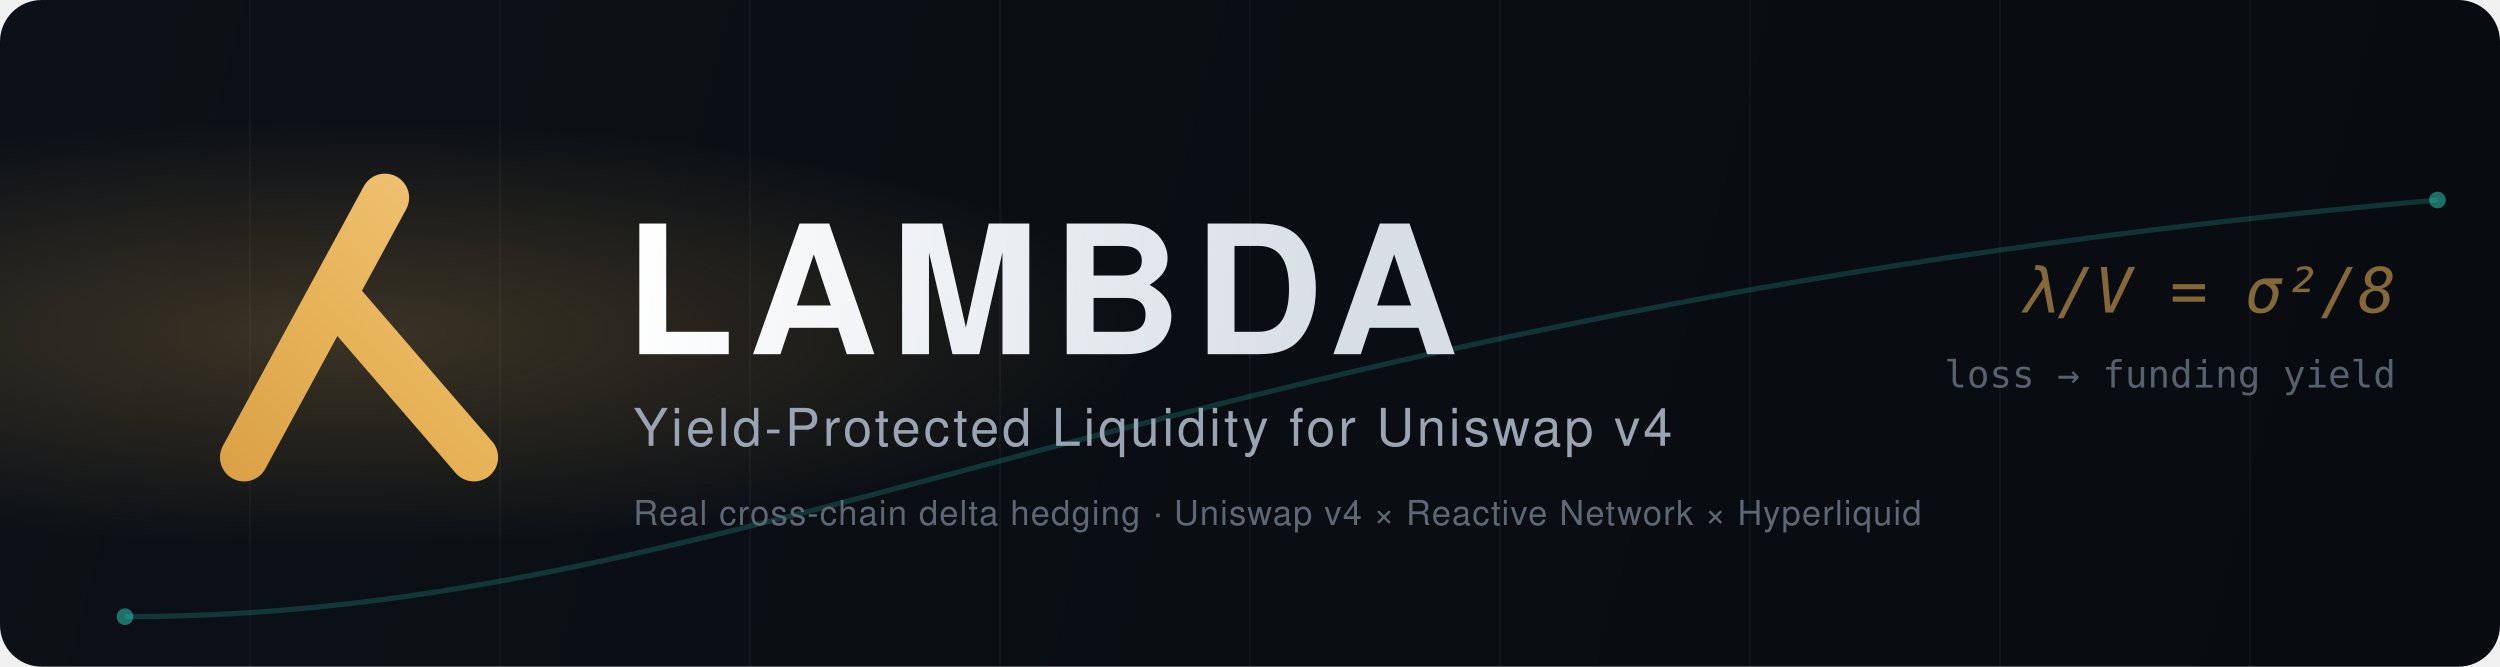
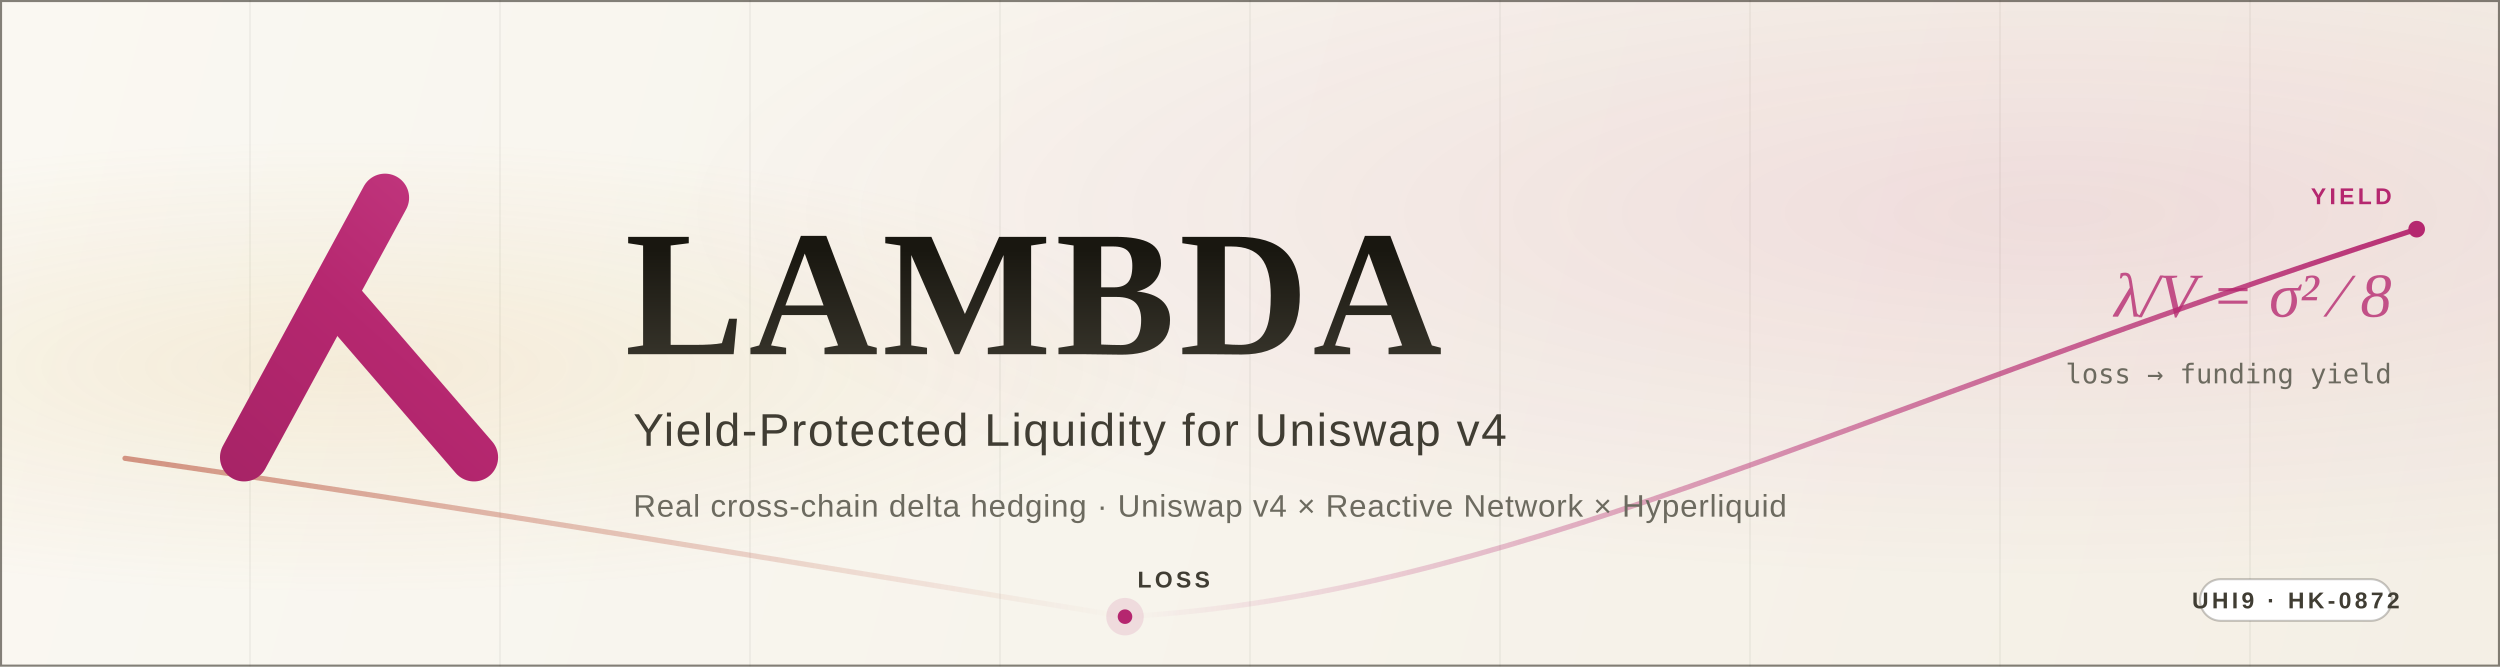
<svg xmlns="http://www.w3.org/2000/svg" viewBox="0 0 1200 320" fill="none" role="img" aria-label="Lambda — Yield-Protected Liquidity for Uniswap v4">
  <defs>
-     <linearGradient id="bg" x1="0" y1="0" x2="1200" y2="320" gradientUnits="userSpaceOnUse">
-       <stop offset="0" stop-color="#0C1117" />
-       <stop offset="0.55" stop-color="#0A0E13" />
-       <stop offset="1" stop-color="#080B0F" />
+     <linearGradient id="paper" x1="0" y1="0" x2="1200" y2="320" gradientUnits="userSpaceOnUse">
+       <stop offset="0" stop-color="#FAF8F2" />
+       <stop offset="1" stop-color="#F4EFE5" />
    </linearGradient>
-     <linearGradient id="lamB" x1="80" y1="250" x2="240" y2="80" gradientUnits="userSpaceOnUse">
-       <stop offset="0" stop-color="#C8862B" />
-       <stop offset="0.55" stop-color="#E8B45A" />
-       <stop offset="1" stop-color="#F8D597" />
+     <radialGradient id="pinkWash" cx="0.82" cy="0.32" r="0.55">
+       <stop offset="0" stop-color="#B5276F" stop-opacity="0.10" />
+       <stop offset="1" stop-color="#B5276F" stop-opacity="0" />
+     </radialGradient>
+     <radialGradient id="goldWash" cx="0.14" cy="0.55" r="0.34">
+       <stop offset="0" stop-color="#D6A23F" stop-opacity="0.13" />
+       <stop offset="1" stop-color="#D6A23F" stop-opacity="0" />
+     </radialGradient>
+     <linearGradient id="lam" x1="80" y1="250" x2="240" y2="70" gradientUnits="userSpaceOnUse">
+       <stop offset="0" stop-color="#931E5A" />
+       <stop offset="0.55" stop-color="#B5276F" />
+       <stop offset="1" stop-color="#D24B92" />
    </linearGradient>
-     <radialGradient id="glowB" cx="0.14" cy="0.5" r="0.32">
-       <stop offset="0" stop-color="#E8B45A" stop-opacity="0.22" />
-       <stop offset="1" stop-color="#E8B45A" stop-opacity="0" />
-     </radialGradient>
-     <linearGradient id="word" x1="300" y1="120" x2="640" y2="170" gradientUnits="userSpaceOnUse">
-       <stop offset="0" stop-color="#FFFFFF" />
-       <stop offset="1" stop-color="#D8DEE6" />
+     <linearGradient id="word" x1="300" y1="120" x2="300" y2="190" gradientUnits="userSpaceOnUse">
+       <stop offset="0" stop-color="#191710" />
+       <stop offset="1" stop-color="#403D33" />
+     </linearGradient>
+     <linearGradient id="lvrLine" x1="0" y1="0" x2="1" y2="0">
+       <stop offset="0" stop-color="#B4452F" stop-opacity="0.55" />
+       <stop offset="1" stop-color="#B4452F" stop-opacity="0" />
+     </linearGradient>
+     <linearGradient id="yieldLine" x1="0" y1="0" x2="1" y2="0">
+       <stop offset="0" stop-color="#B5276F" stop-opacity="0" />
+       <stop offset="1" stop-color="#B5276F" stop-opacity="0.95" />
    </linearGradient>
  </defs>
-   <rect width="1200" height="320" rx="20" fill="url(#bg)" />
-   <g stroke="#FFFFFF" stroke-opacity="0.035" stroke-width="1">
+   <rect width="1200" height="320" fill="url(#paper)" />
+   <rect width="1200" height="320" fill="url(#goldWash)" />
+   <rect width="1200" height="320" fill="url(#pinkWash)" />
+   <g stroke="#211D14" stroke-opacity="0.045" stroke-width="1">
    <path d="M120 0V320M240 0V320M360 0V320M480 0V320M600 0V320M720 0V320M840 0V320M960 0V320M1080 0V320" />
  </g>
-   <path d="M60 296 C 360 296 560 150 1170 96" stroke="#2DD4BF" stroke-opacity="0.20" stroke-width="2.5" fill="none" />
-   <circle cx="60" cy="296" r="4" fill="#2DD4BF" fill-opacity="0.5" />
-   <circle cx="1170" cy="96" r="4" fill="#2DD4BF" fill-opacity="0.5" />
-   <rect width="1200" height="320" rx="20" fill="url(#glowB)" />
-   <g transform="translate(78 70) scale(1.78)" stroke="url(#lamB)" stroke-width="13" stroke-linecap="round" stroke-linejoin="round">
+   <rect x="0.5" y="0.5" width="1199" height="319" stroke="#211D14" stroke-opacity="0.55" stroke-width="1" fill="none" />
+   <path d="M60 220 C 240 246 380 270 540 296" stroke="url(#lvrLine)" stroke-width="2.5" fill="none" stroke-linecap="round" />
+   <path d="M540 296 C 720 286 880 200 1160 110" stroke="url(#yieldLine)" stroke-width="2.5" fill="none" stroke-linecap="round" />
+   <circle cx="540" cy="296" r="3.5" fill="#B5276F" />
+   <circle cx="540" cy="296" r="9" fill="#B5276F" fill-opacity="0.12" />
+   <circle cx="1160" cy="110" r="4" fill="#B5276F" />
+   <g transform="translate(78 70) scale(1.78)" stroke="url(#lam)" stroke-width="13" stroke-linecap="round" stroke-linejoin="round">
    <path d="M22 84 L60 14" />
    <path d="M46 40 L84 84" />
  </g>
-   <text x="300" y="170" font-family="'Segoe UI', Helvetica, Arial, sans-serif" font-size="86" font-weight="700" letter-spacing="6" fill="url(#word)">LAMBDA</text>
-   <text x="304" y="214" font-family="'Segoe UI', Helvetica, Arial, sans-serif" font-size="25" font-weight="500" letter-spacing="1.5" fill="#9AA4B2">Yield-Protected Liquidity for Uniswap v4</text>
-   <text x="304" y="252" font-family="'Segoe UI', Helvetica, Arial, sans-serif" font-size="16.5" font-weight="400" letter-spacing="0.6" fill="#5E6875">Real cross-chain delta hedging  ·  Uniswap v4  ×  Reactive Network  ×  Hyperliquid</text>
-   <text x="1150" y="150" text-anchor="end" font-family="'SF Mono', 'DejaVu Sans Mono', monospace" font-size="30" fill="#E8B45A" fill-opacity="0.55" font-style="italic">λ/V = σ²/8</text>
-   <text x="1150" y="186" text-anchor="end" font-family="'SF Mono', 'DejaVu Sans Mono', monospace" font-size="18" fill="#6B7686" fill-opacity="0.8">loss → funding yield</text>
+   <text x="300" y="170" font-family="Georgia, 'Times New Roman', serif" font-size="86" font-weight="700" letter-spacing="2" fill="url(#word)">LAMBDA</text>
+   <text x="304" y="214" font-family="'Helvetica Neue', Arial, sans-serif" font-size="22" font-weight="500" letter-spacing="0.8" fill="#403D33">Yield-Protected Liquidity for Uniswap v4</text>
+   <text x="304" y="248" font-family="'Helvetica Neue', Arial, sans-serif" font-size="15" font-weight="400" letter-spacing="0.4" fill="#6C6A5F">Real cross-chain delta hedging  ·  Uniswap v4  ×  Reactive Network  ×  Hyperliquid</text>
+   <text x="546" y="282" font-family="'Helvetica Neue', Arial, sans-serif" font-size="11" font-weight="600" letter-spacing="1.6" fill="#403D33" text-transform="uppercase">LOSS</text>
+   <text x="1148" y="98" text-anchor="end" font-family="'Helvetica Neue', Arial, sans-serif" font-size="11" font-weight="600" letter-spacing="1.6" fill="#B5276F" text-transform="uppercase">YIELD</text>
+   <text x="1148" y="152" text-anchor="end" font-family="Georgia, 'Times New Roman', serif" font-style="italic" font-size="30" fill="#B5276F" fill-opacity="0.78">λ/V = σ² ⁄ 8</text>
+   <text x="1148" y="184" text-anchor="end" font-family="'SF Mono', 'DejaVu Sans Mono', monospace" font-size="13" fill="#6C6A5F">loss → funding yield</text>
+   <g transform="translate(1148 296)">
+     <rect x="-92" y="-18" width="92" height="20" rx="10" fill="#FFFFFF" stroke="#211D14" stroke-opacity="0.25" />
+     <text x="-46" y="-4" text-anchor="middle" font-family="'Helvetica Neue', Arial, sans-serif" font-size="11" font-weight="700" letter-spacing="1.6" fill="#403D33">UHI9 · HK-0872</text>
+   </g>
</svg>
